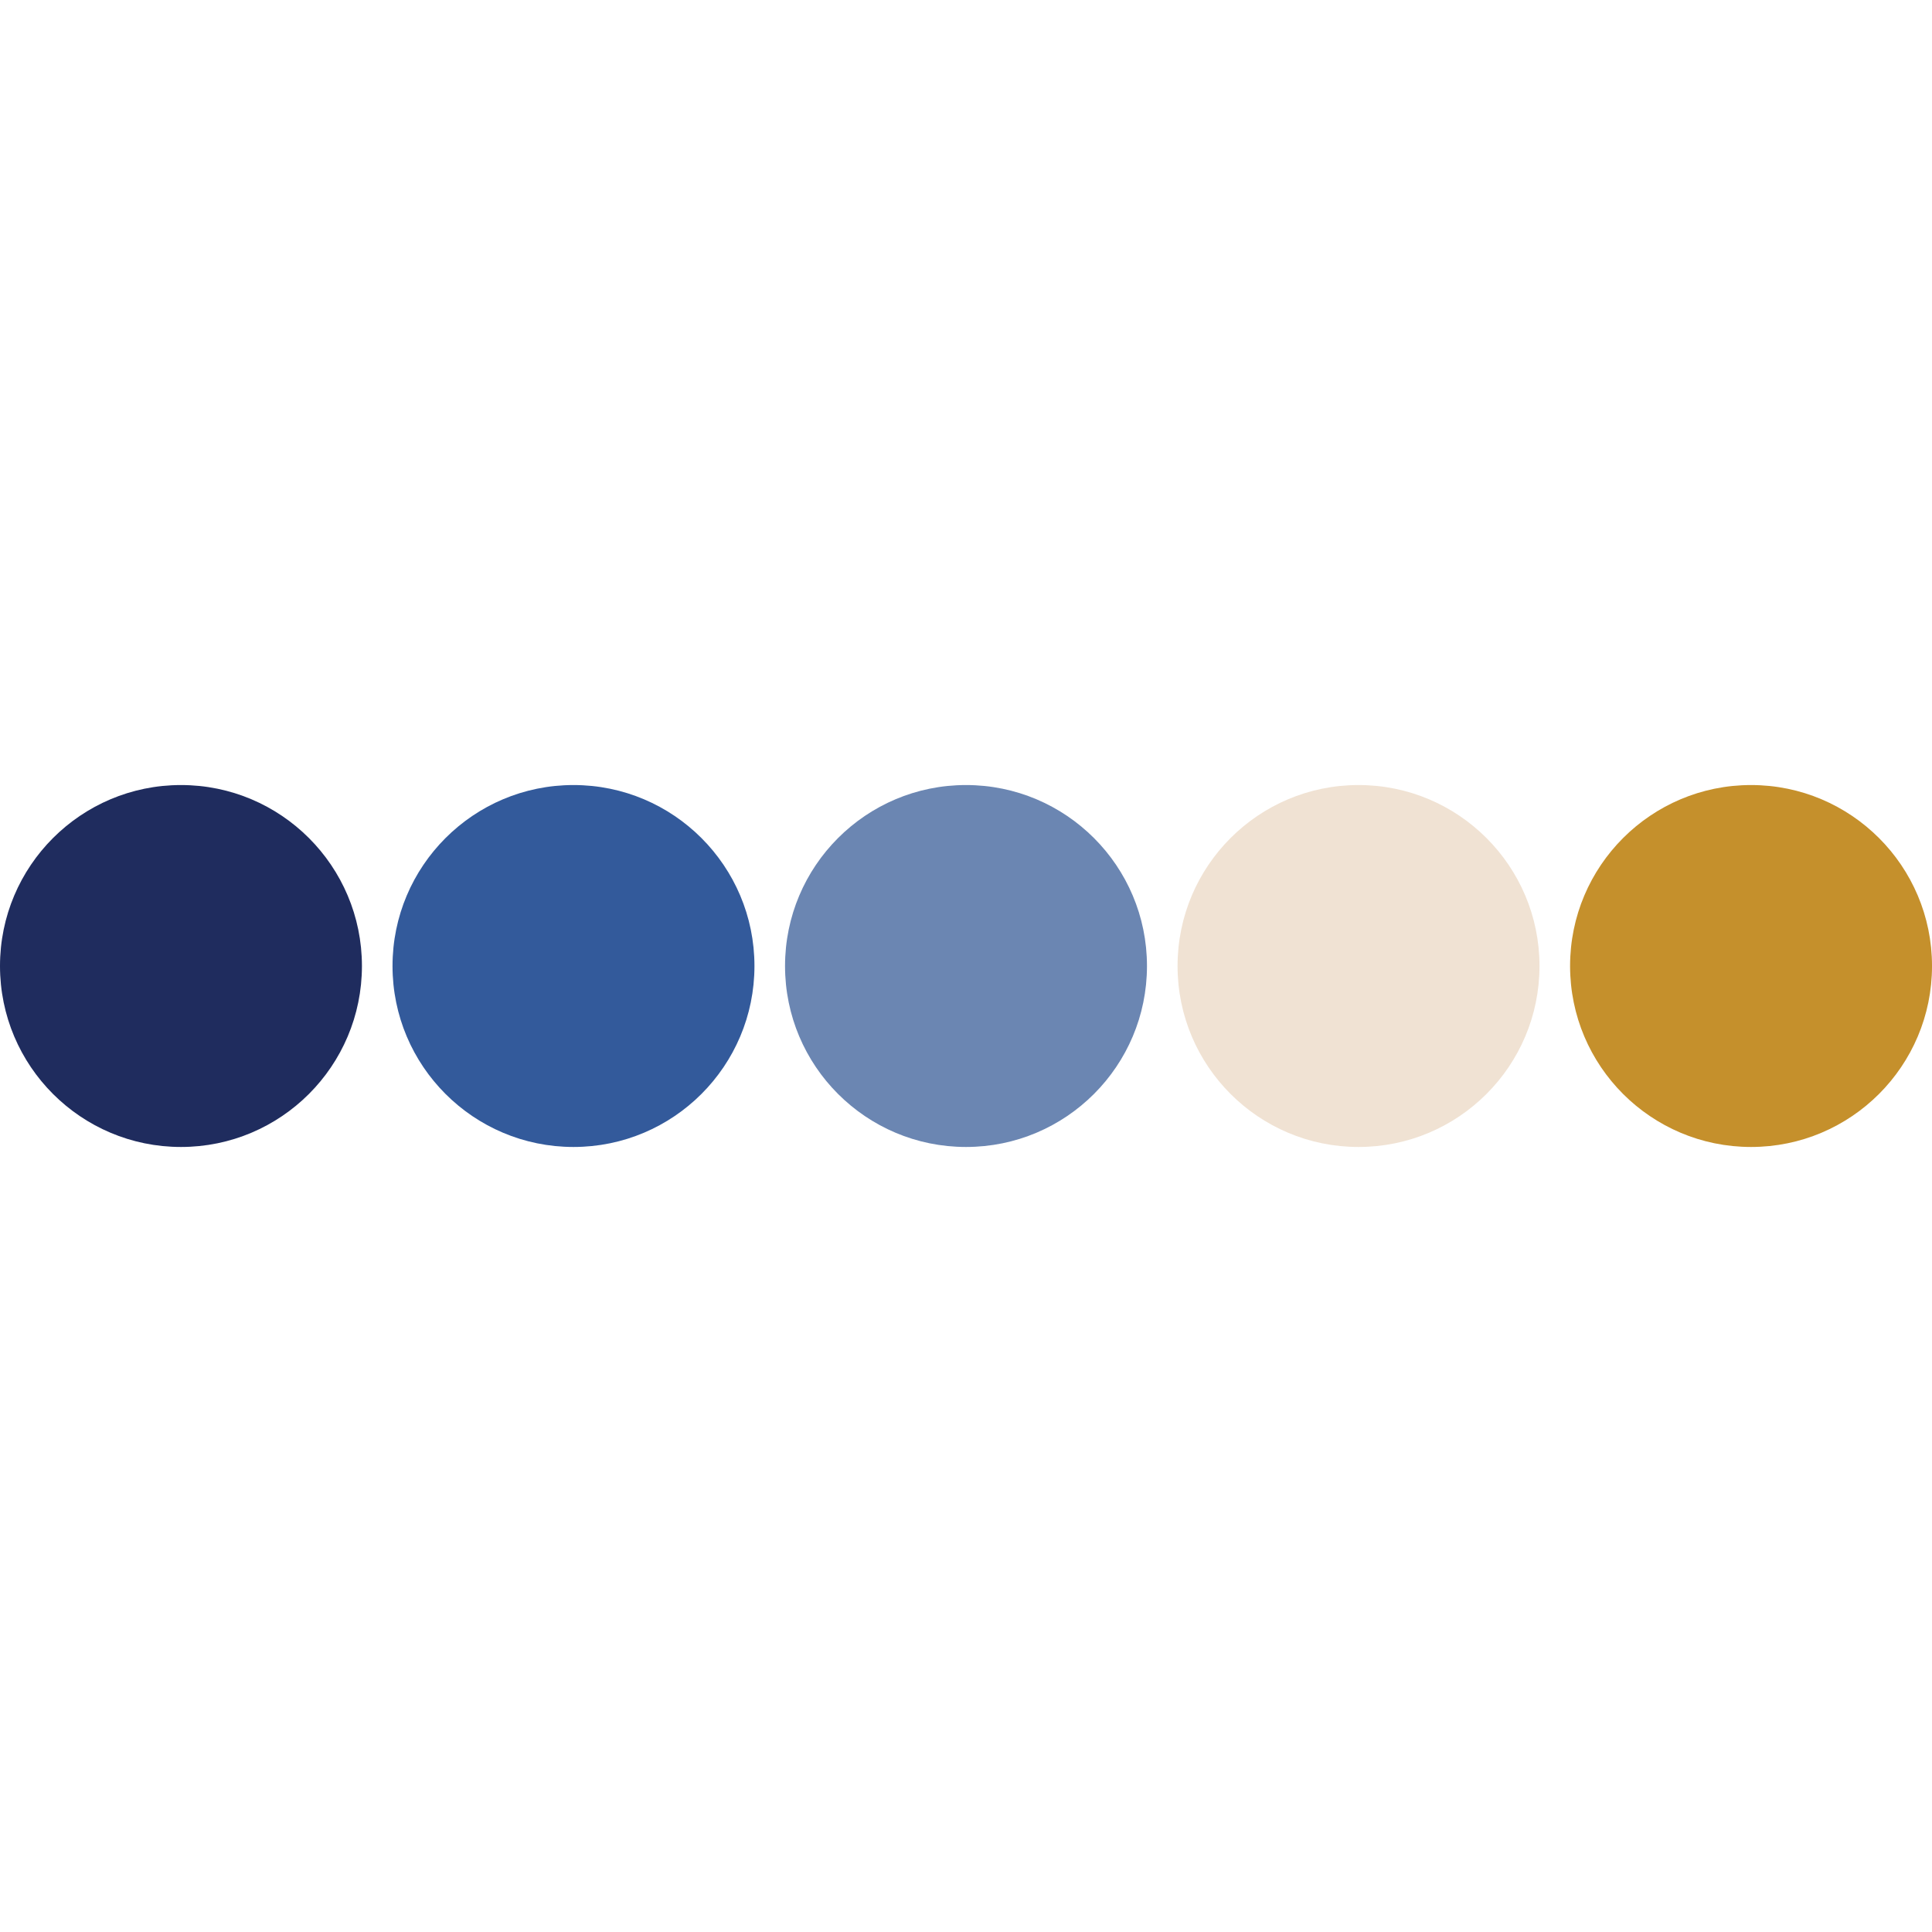
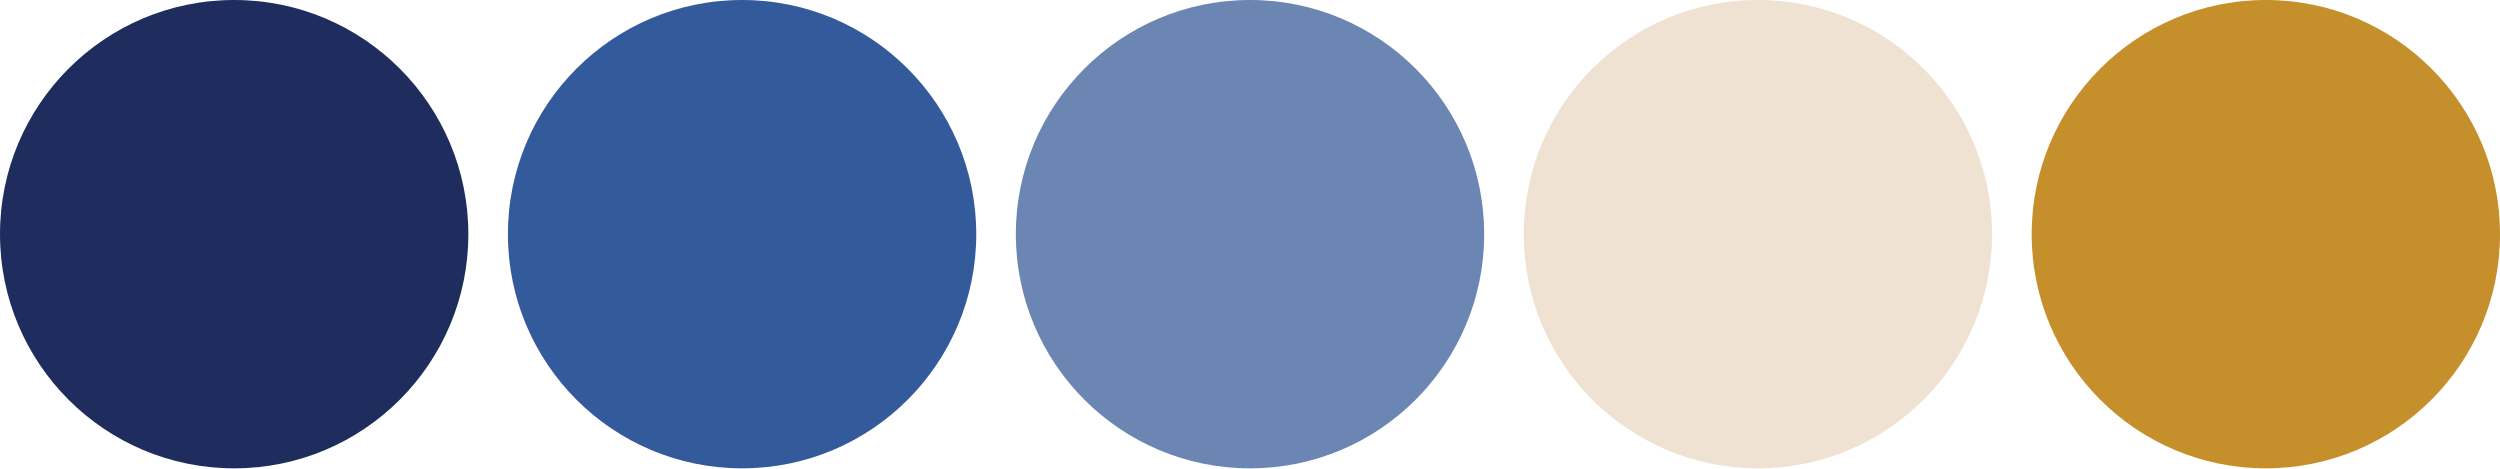
- <svg xmlns="http://www.w3.org/2000/svg" width="200" height="200" role="img" id="Layer_1" data-name="Layer 1" viewBox="0 0 1480.01 277.25">
+ <svg xmlns="http://www.w3.org/2000/svg" role="img" id="Layer_1" data-name="Layer 1" viewBox="0 0 1480.01 277.25">
  <defs>
    <style>
      .cls-1 {
        fill: #f0e2d3;
      }

      .cls-2 {
        fill: #6b86b2;
      }

      .cls-3 {
        fill: #c5902c;
      }

      .cls-4 {
        fill: #1f2c5e;
      }

      .cls-5 {
        fill: #335a9b;
      }
    </style>
  </defs>
  <circle class="cls-4" cx="138.63" cy="138.63" r="138.63" />
  <circle class="cls-5" cx="439.32" cy="138.63" r="138.63" />
  <circle class="cls-2" cx="740.01" cy="138.63" r="138.63" />
  <circle class="cls-1" cx="1040.7" cy="138.63" r="138.63" />
  <circle class="cls-3" cx="1341.39" cy="138.63" r="138.63" />
</svg>
